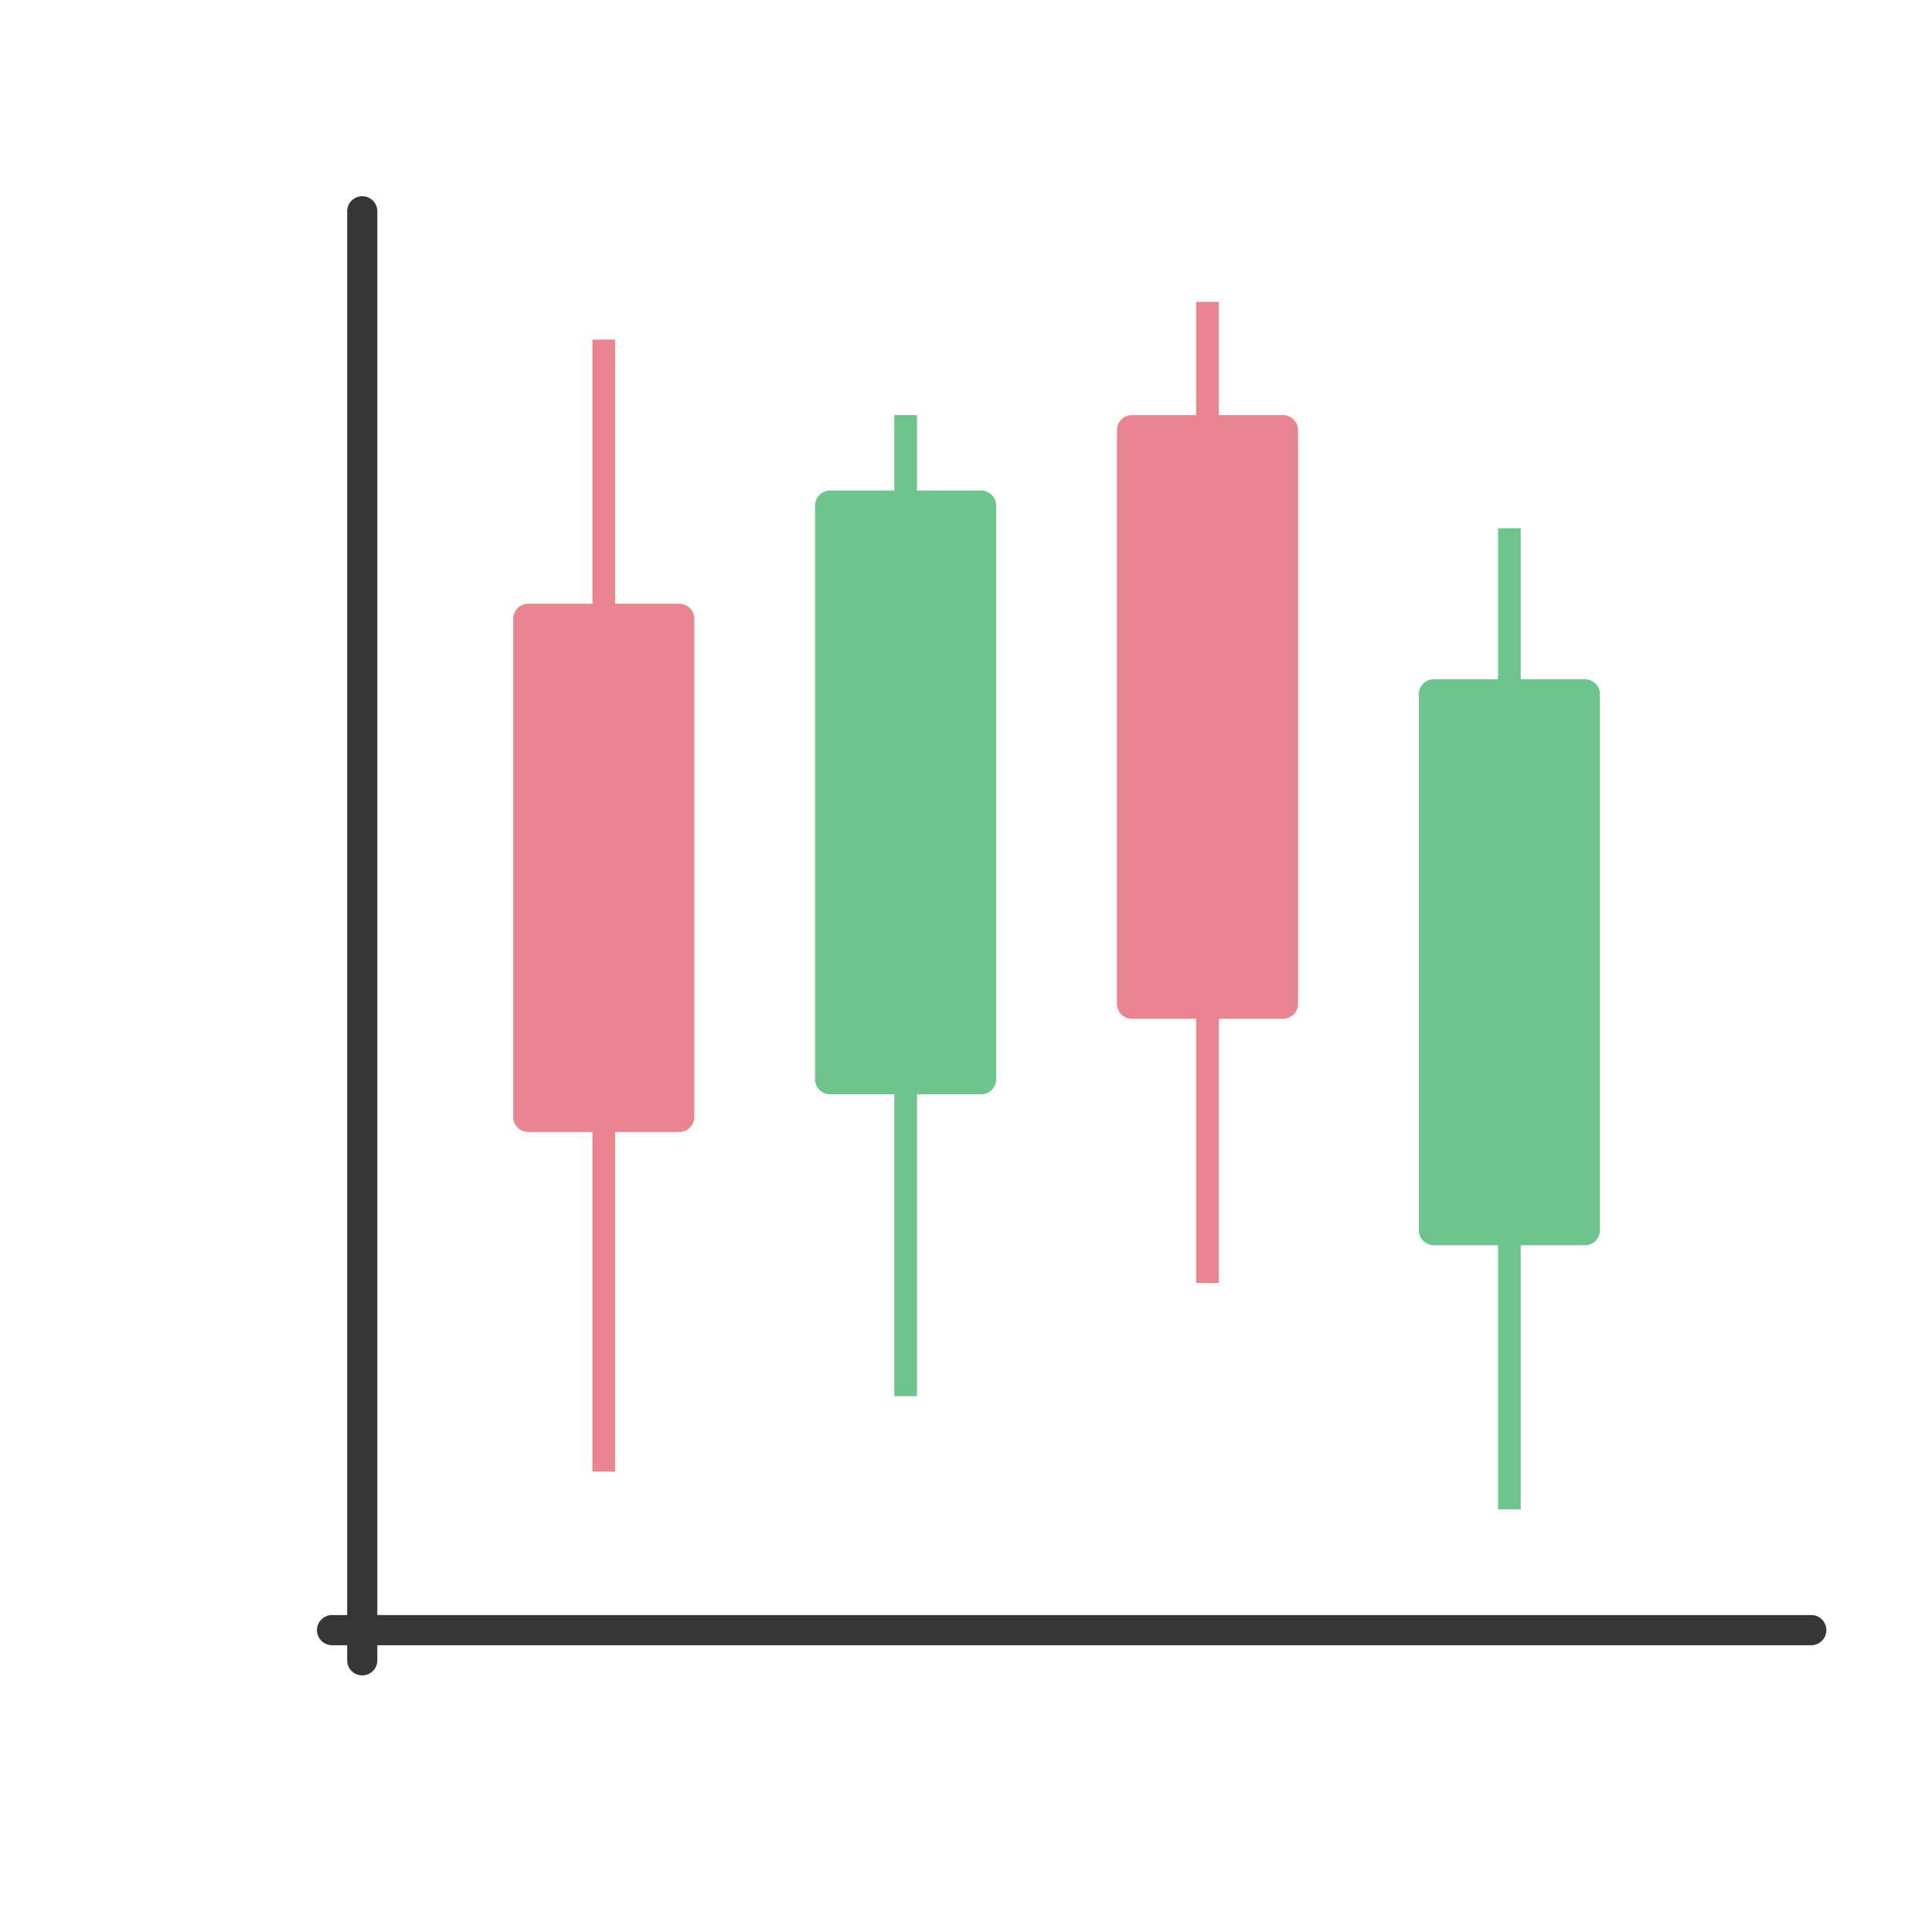
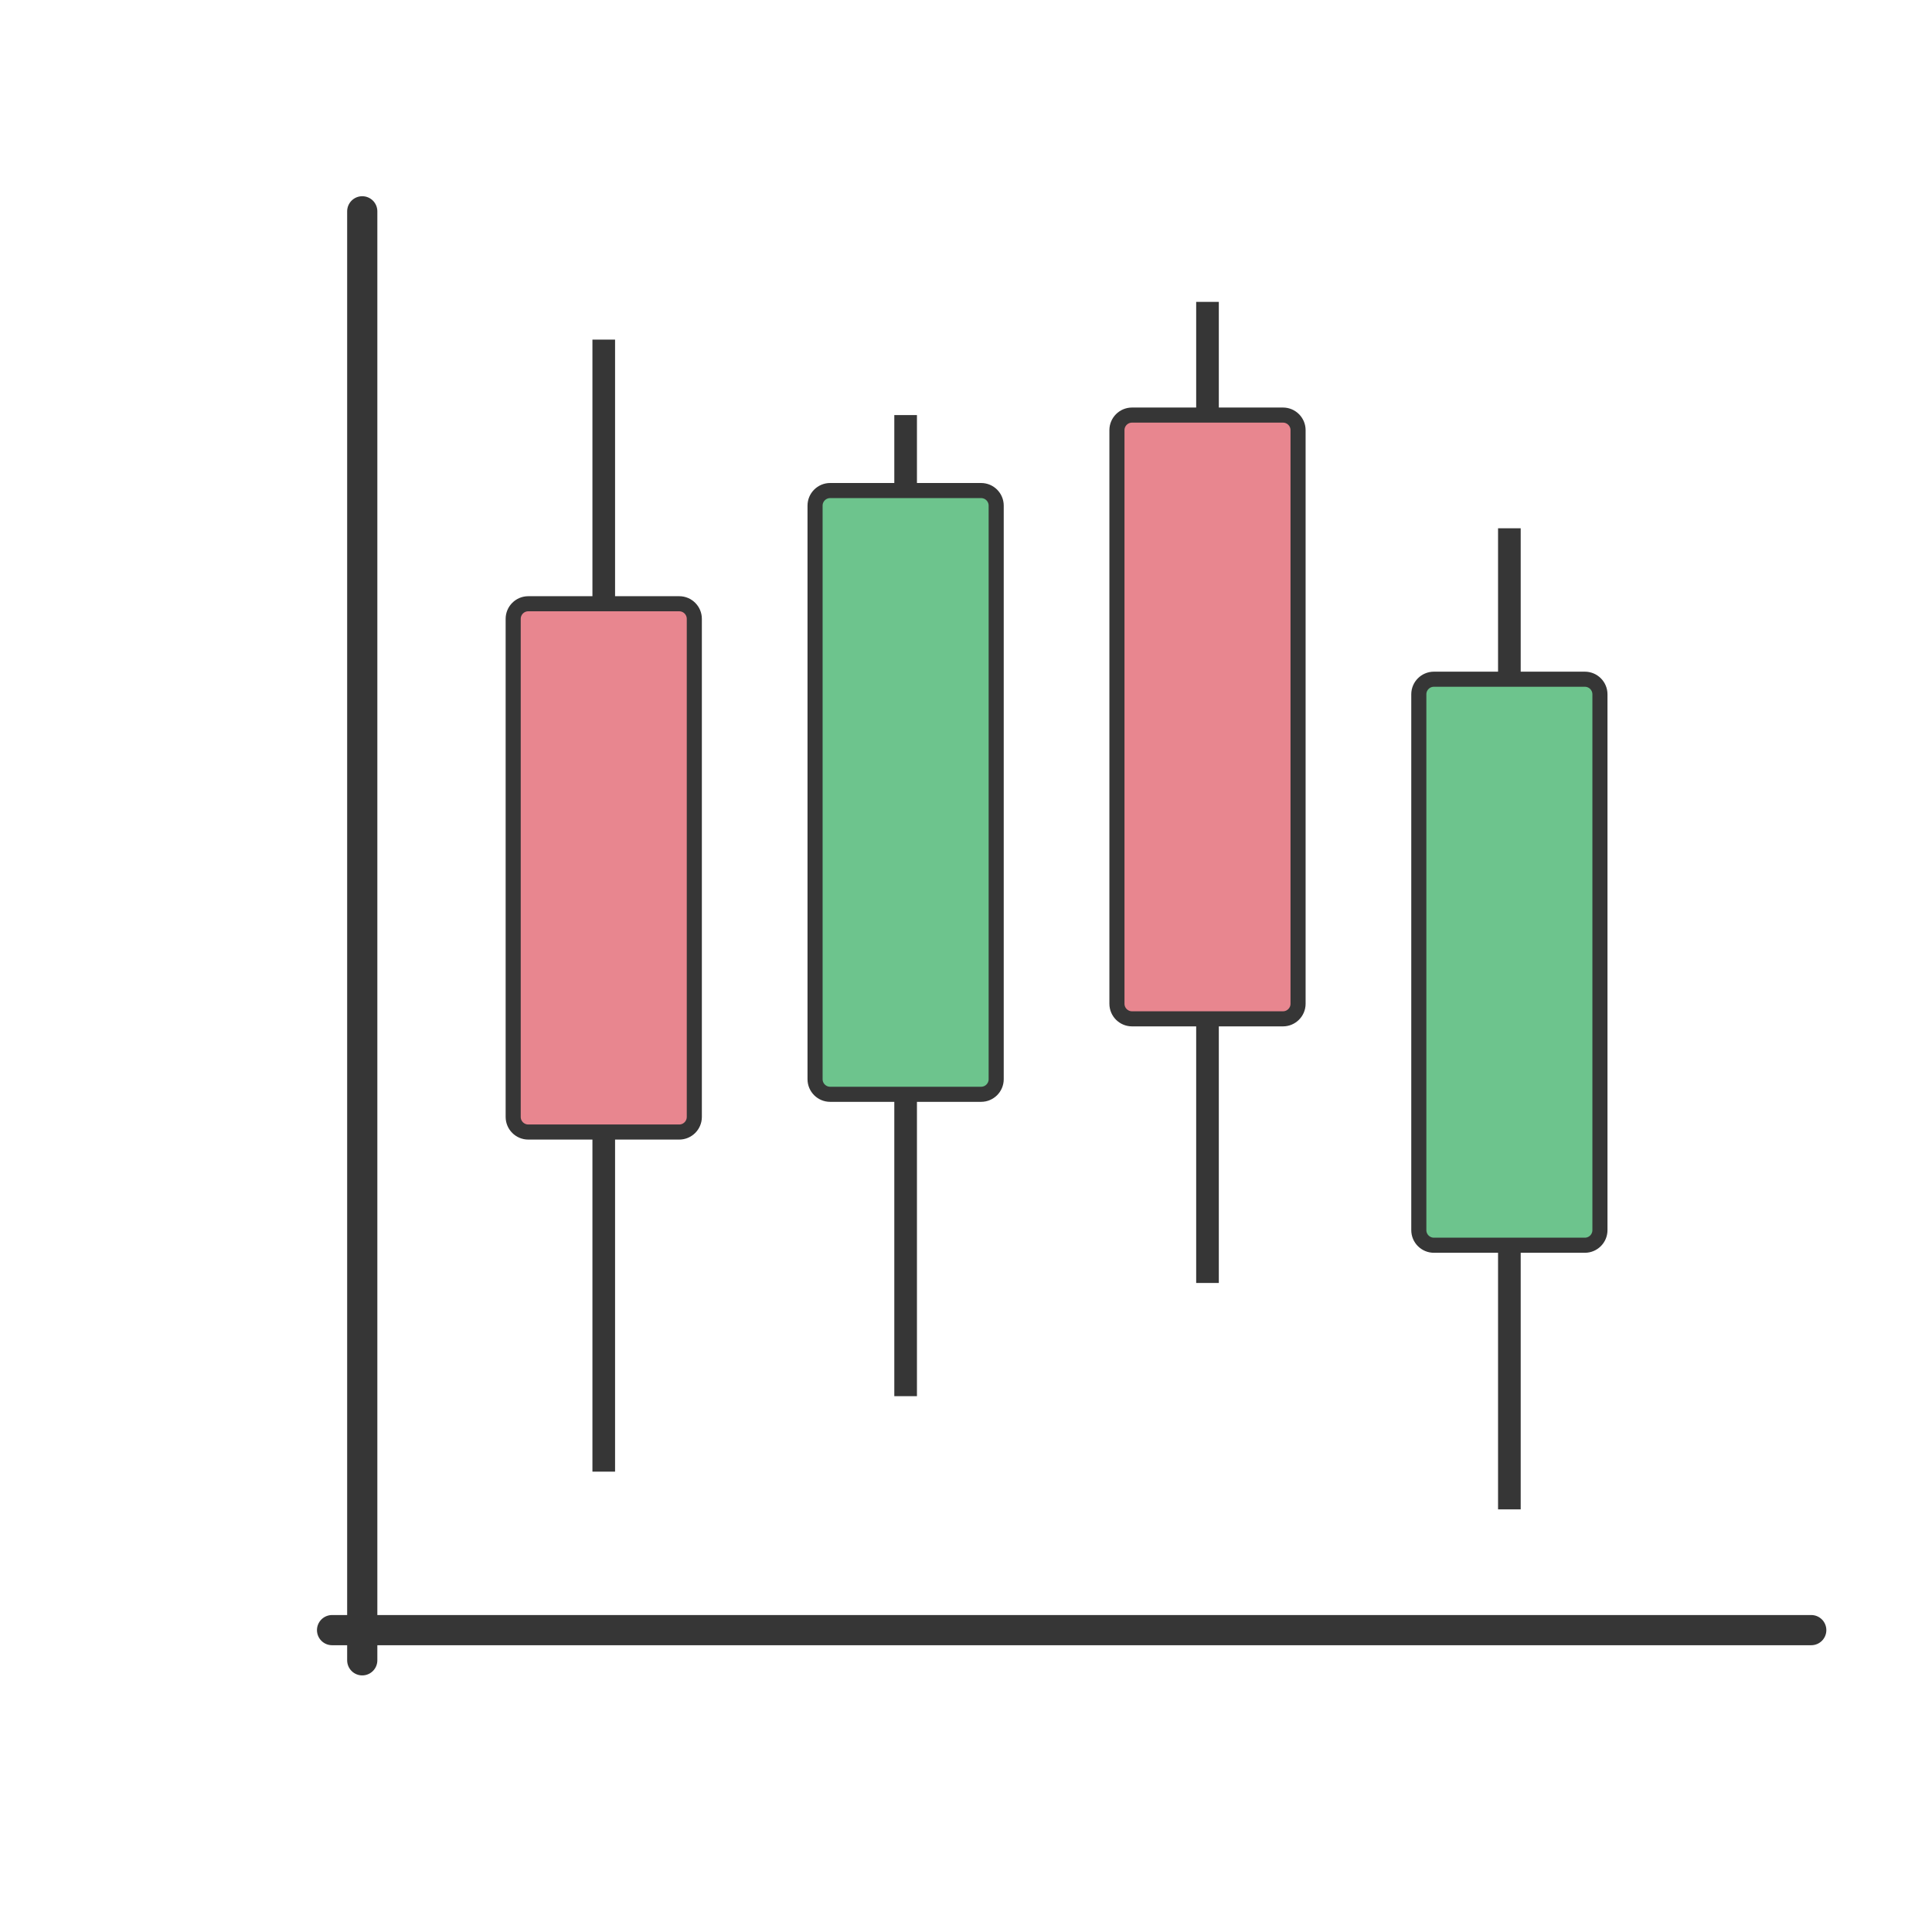
<svg xmlns="http://www.w3.org/2000/svg" viewBox="0 0 256 256" width="256" height="256" fill="none">
-   <line x1="80" y1="45" x2="80" y2="195" stroke="#e8868f" stroke-width="3" />
-   <rect x="68" y="80" width="24" height="70" fill="#e8868f" rx="2" />
-   <line x1="120" y1="55" x2="120" y2="185" stroke="#6dc48d" stroke-width="3" />
-   <rect x="108" y="65" width="24" height="80" fill="#6dc48d" rx="2" />
-   <line x1="160" y1="40" x2="160" y2="170" stroke="#e8868f" stroke-width="3" />
-   <rect x="148" y="55" width="24" height="80" fill="#e8868f" rx="2" />
-   <line x1="200" y1="70" x2="200" y2="200" stroke="#6dc48d" stroke-width="3" />
-   <rect x="188" y="90" width="24" height="75" fill="#6dc48d" rx="2" />
+   <line x1="80" y1="45" x2="80" y2="195" stroke="#363636" stroke-width="3" />
+   <rect x="68" y="80" width="24" height="70" fill="#e8868f" stroke="#363636" stroke-width="2" rx="2" />
+   <line x1="120" y1="55" x2="120" y2="185" stroke="#363636" stroke-width="3" />
+   <rect x="108" y="65" width="24" height="80" fill="#6dc48d" stroke="#363636" stroke-width="2" rx="2" />
+   <line x1="160" y1="40" x2="160" y2="170" stroke="#363636" stroke-width="3" />
+   <rect x="148" y="55" width="24" height="80" fill="#e8868f" stroke="#363636" stroke-width="2" rx="2" />
+   <line x1="200" y1="70" x2="200" y2="200" stroke="#363636" stroke-width="3" />
+   <rect x="188" y="90" width="24" height="75" fill="#6dc48d" stroke="#363636" stroke-width="2" rx="2" />
  <line x1="48" y1="28" x2="48" y2="220" stroke="#363636" stroke-width="4" stroke-linecap="round" />
  <line x1="44" y1="216" x2="240" y2="216" stroke="#363636" stroke-width="4" stroke-linecap="round" />
</svg>
